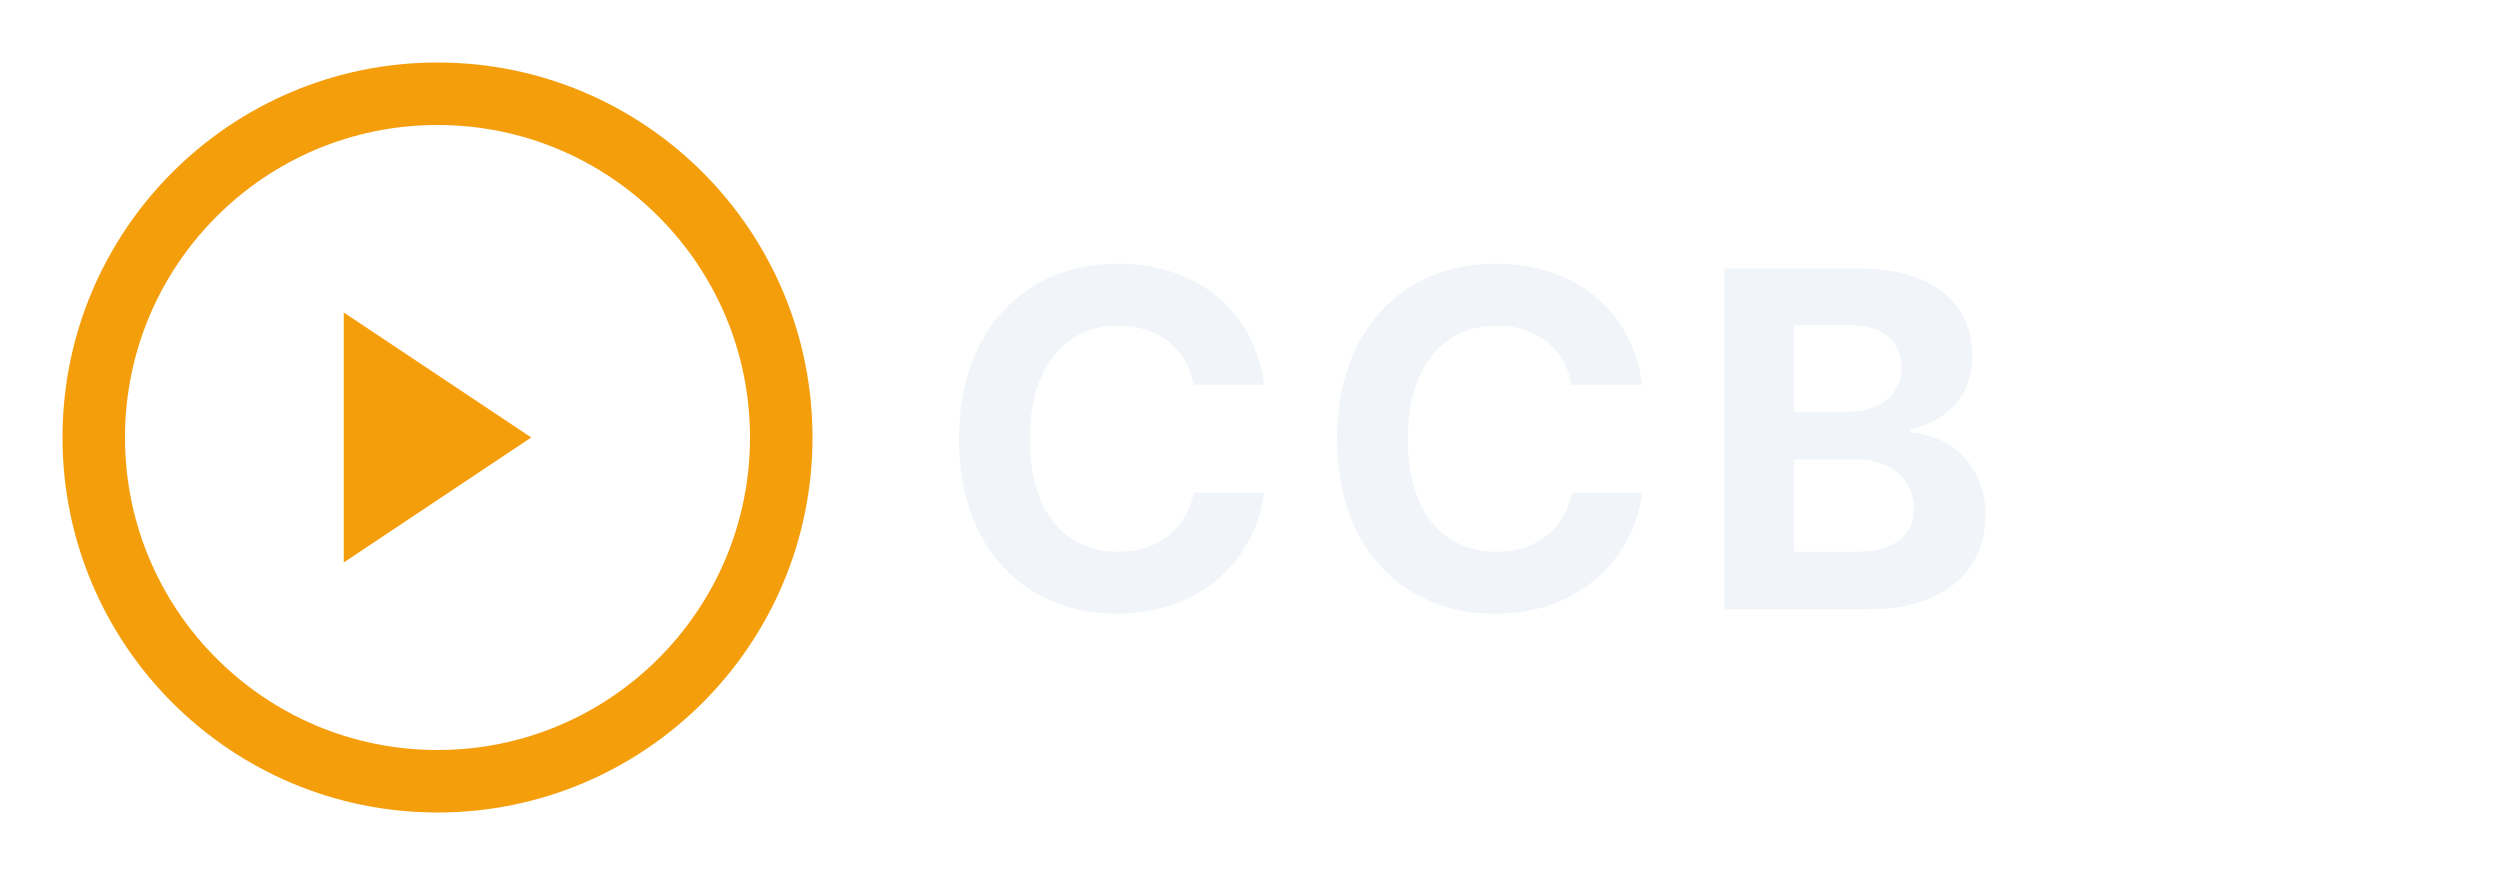
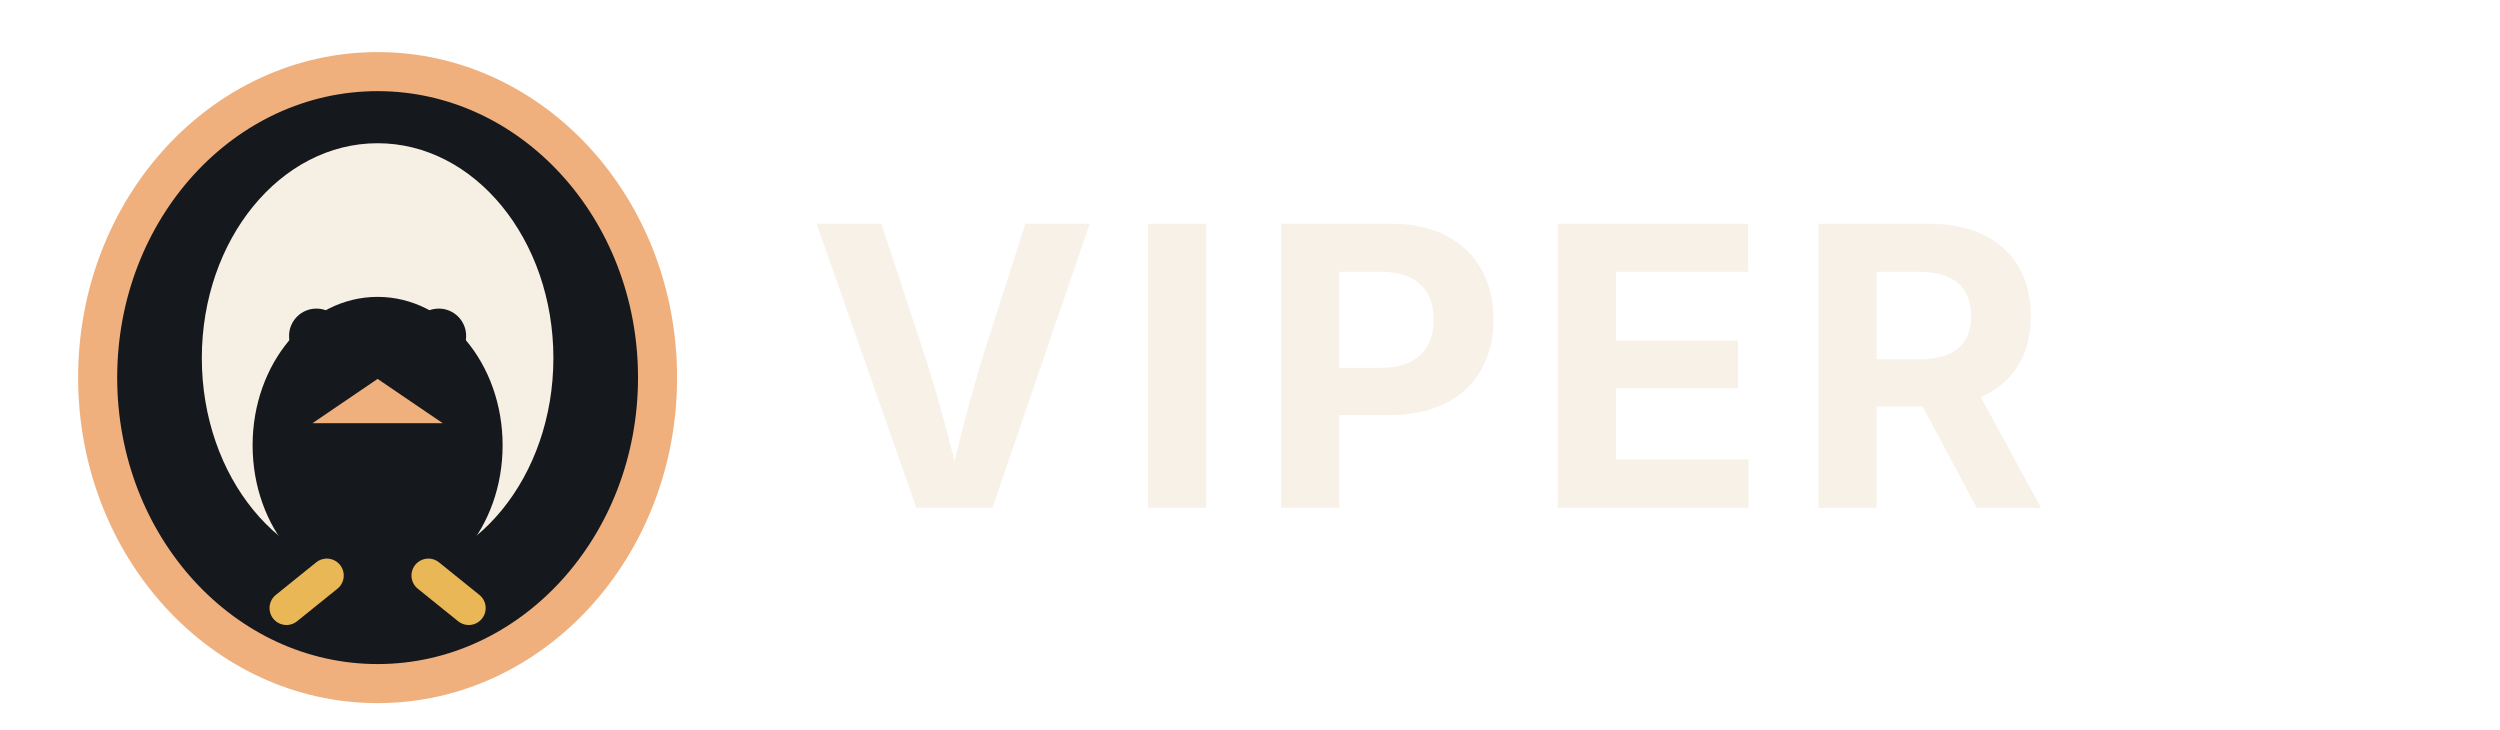
- <svg xmlns="http://www.w3.org/2000/svg" viewBox="0 0 80 28" fill="none">
-   <circle cx="14" cy="14" r="11" stroke="#F59E0B" stroke-width="2" fill="none" />
-   <path d="M11 10l6 4-6 4V10z" fill="#F59E0B" />
-   <text x="30" y="19.5" font-family="system-ui, -apple-system, sans-serif" font-size="15" font-weight="700" letter-spacing="1" fill="#F1F5F9">CCB</text>
+ <svg xmlns="http://www.w3.org/2000/svg" viewBox="0 0 96 28" fill="none">
+   <g transform="translate(3 2)">
+     <rect x="0.75" y="0.75" width="21.5" height="23.5" rx="11.75" fill="#15181D" stroke="#F0B07D" stroke-width="1.5" />
+     <ellipse cx="11.5" cy="11.75" rx="6.75" ry="8.25" fill="#F6EFE4" />
+     <ellipse cx="11.5" cy="15.1" rx="4.8" ry="5.7" fill="#15181D" />
+     <circle cx="9.15" cy="10.9" r="1.05" fill="#15181D" />
+     <circle cx="13.85" cy="10.9" r="1.05" fill="#15181D" />
+     <path d="M11.5 12.55 14 14.25h-5l2.5-1.7Z" fill="#F0B07D" />
+     <path d="M9.55 20.1 8 21.35M13.45 20.1 15 21.35" stroke="#E9B755" stroke-linecap="round" stroke-width="1.3" />
+   </g>
+   <text x="31" y="19.5" font-family="system-ui, -apple-system, sans-serif" font-size="15" font-weight="700" letter-spacing="0.9" fill="#F7F1E8">VIPER</text>
</svg>
